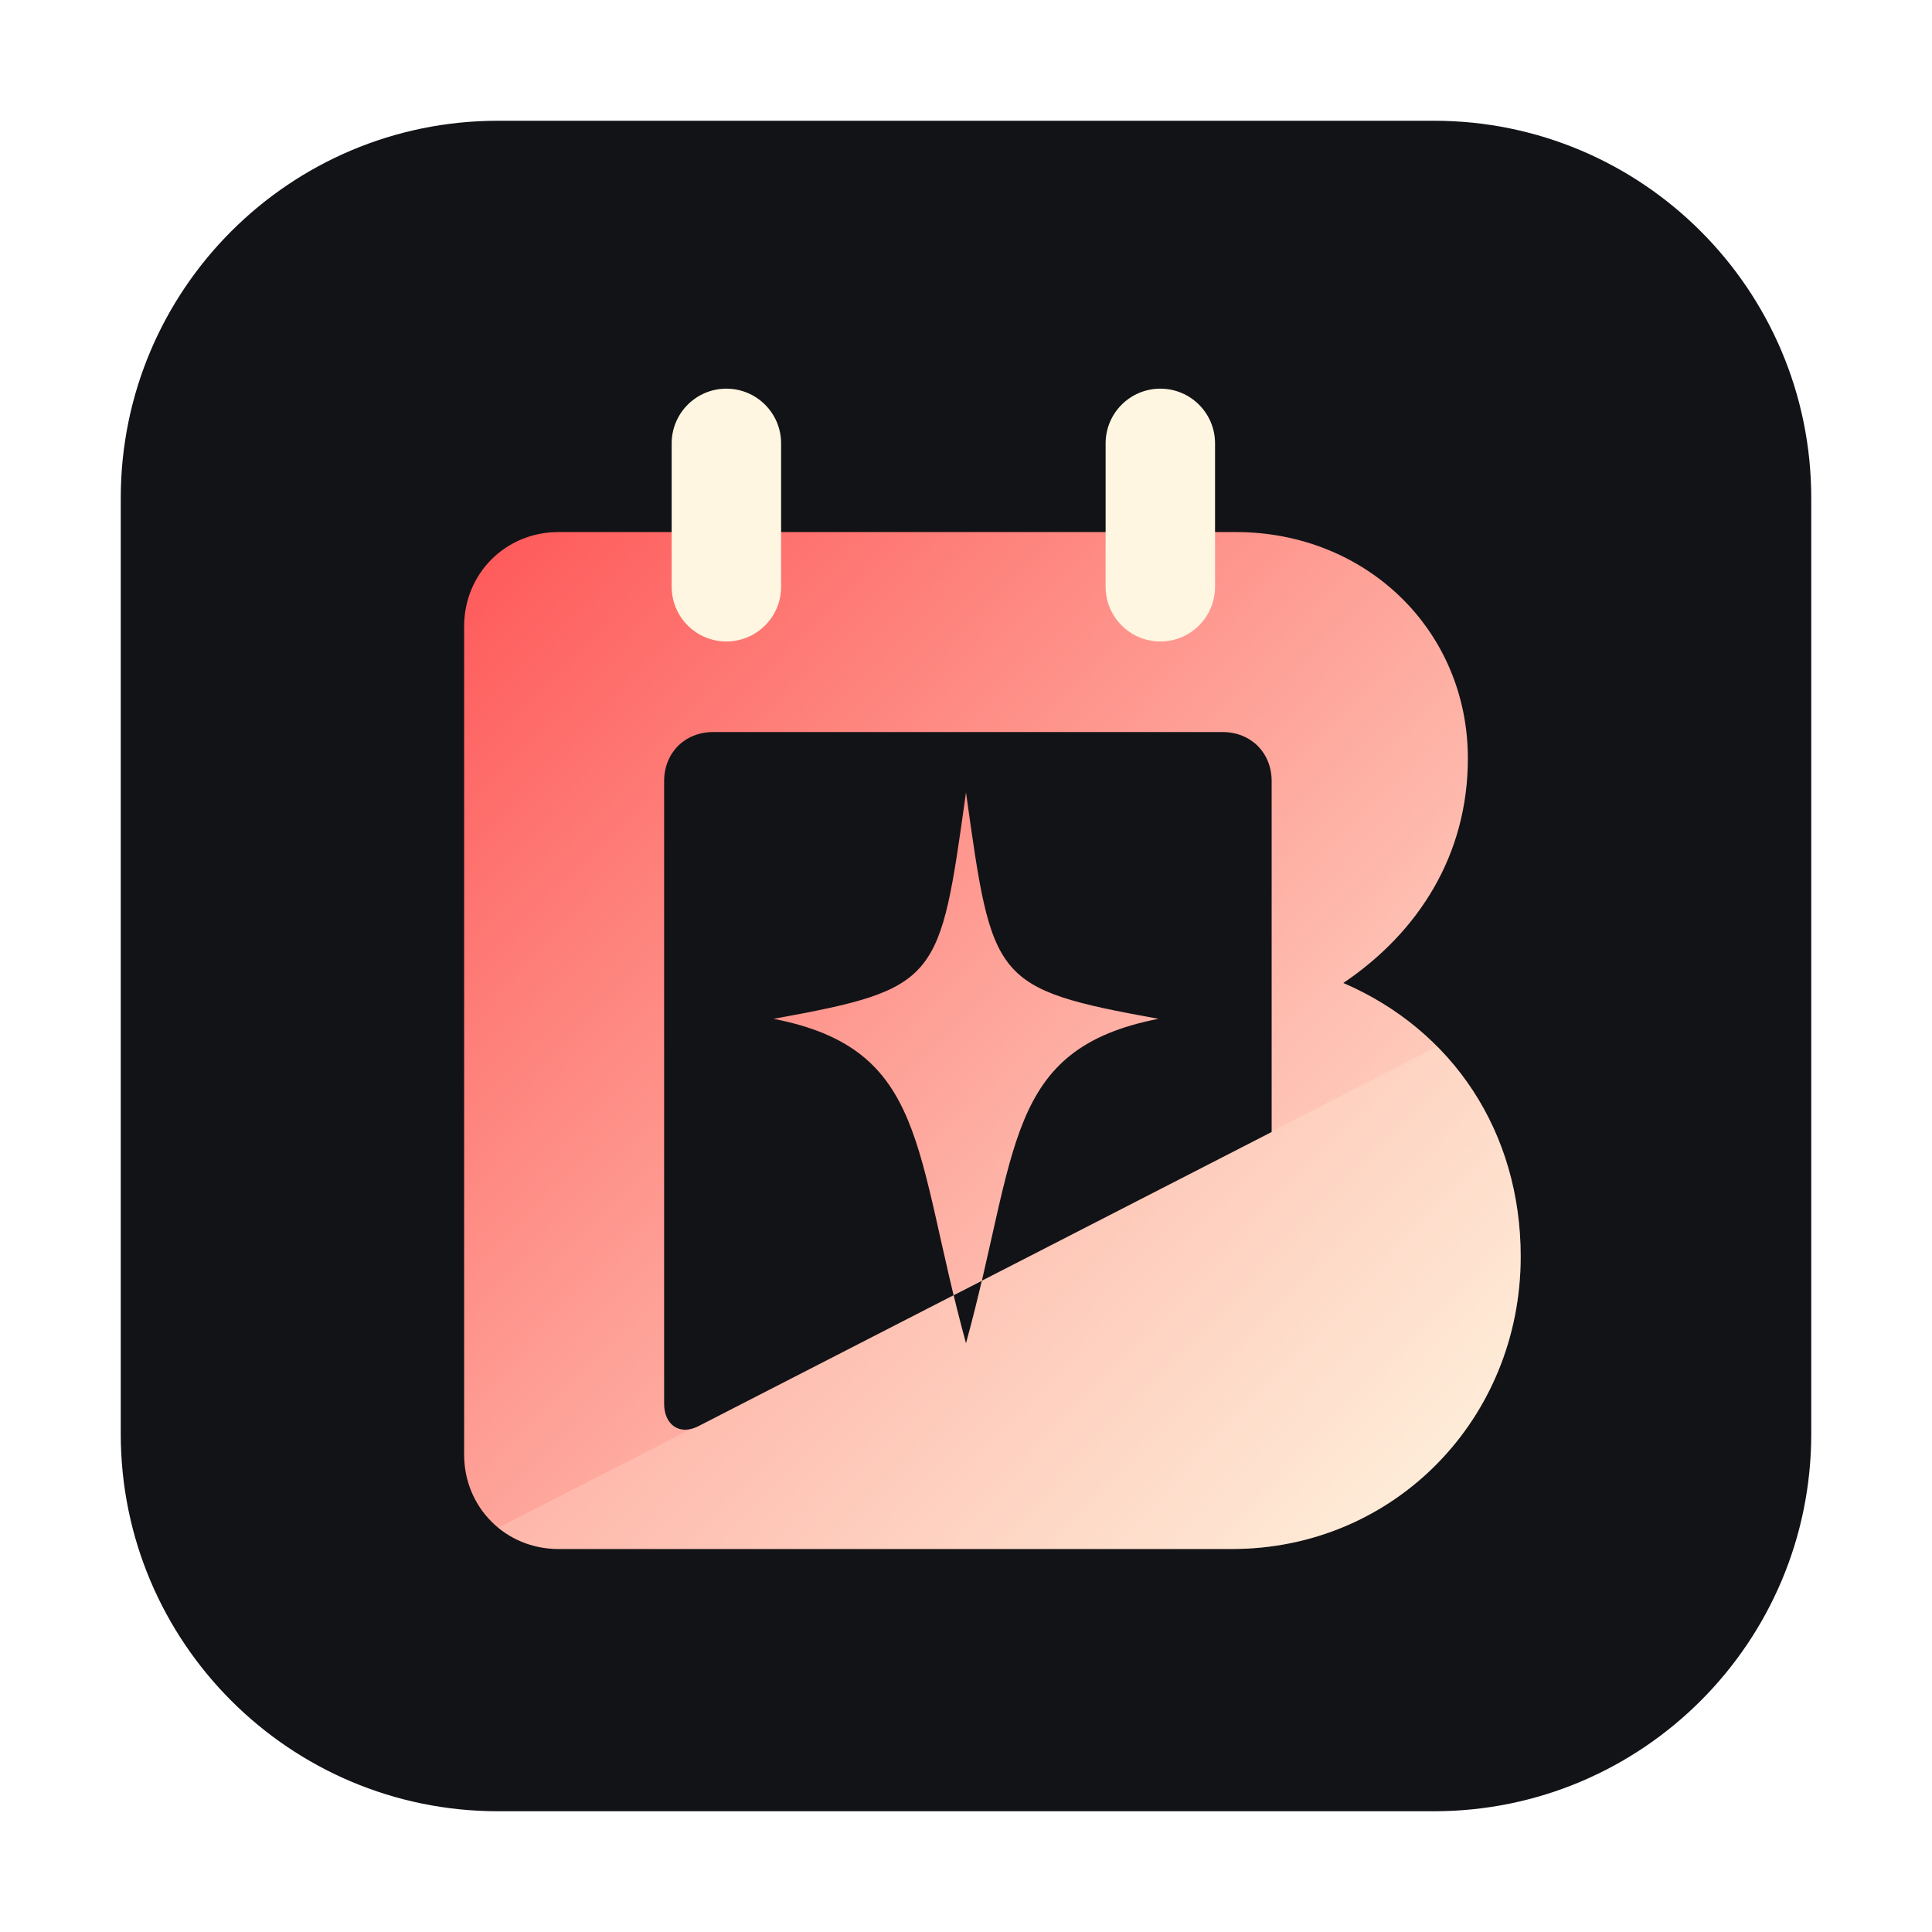
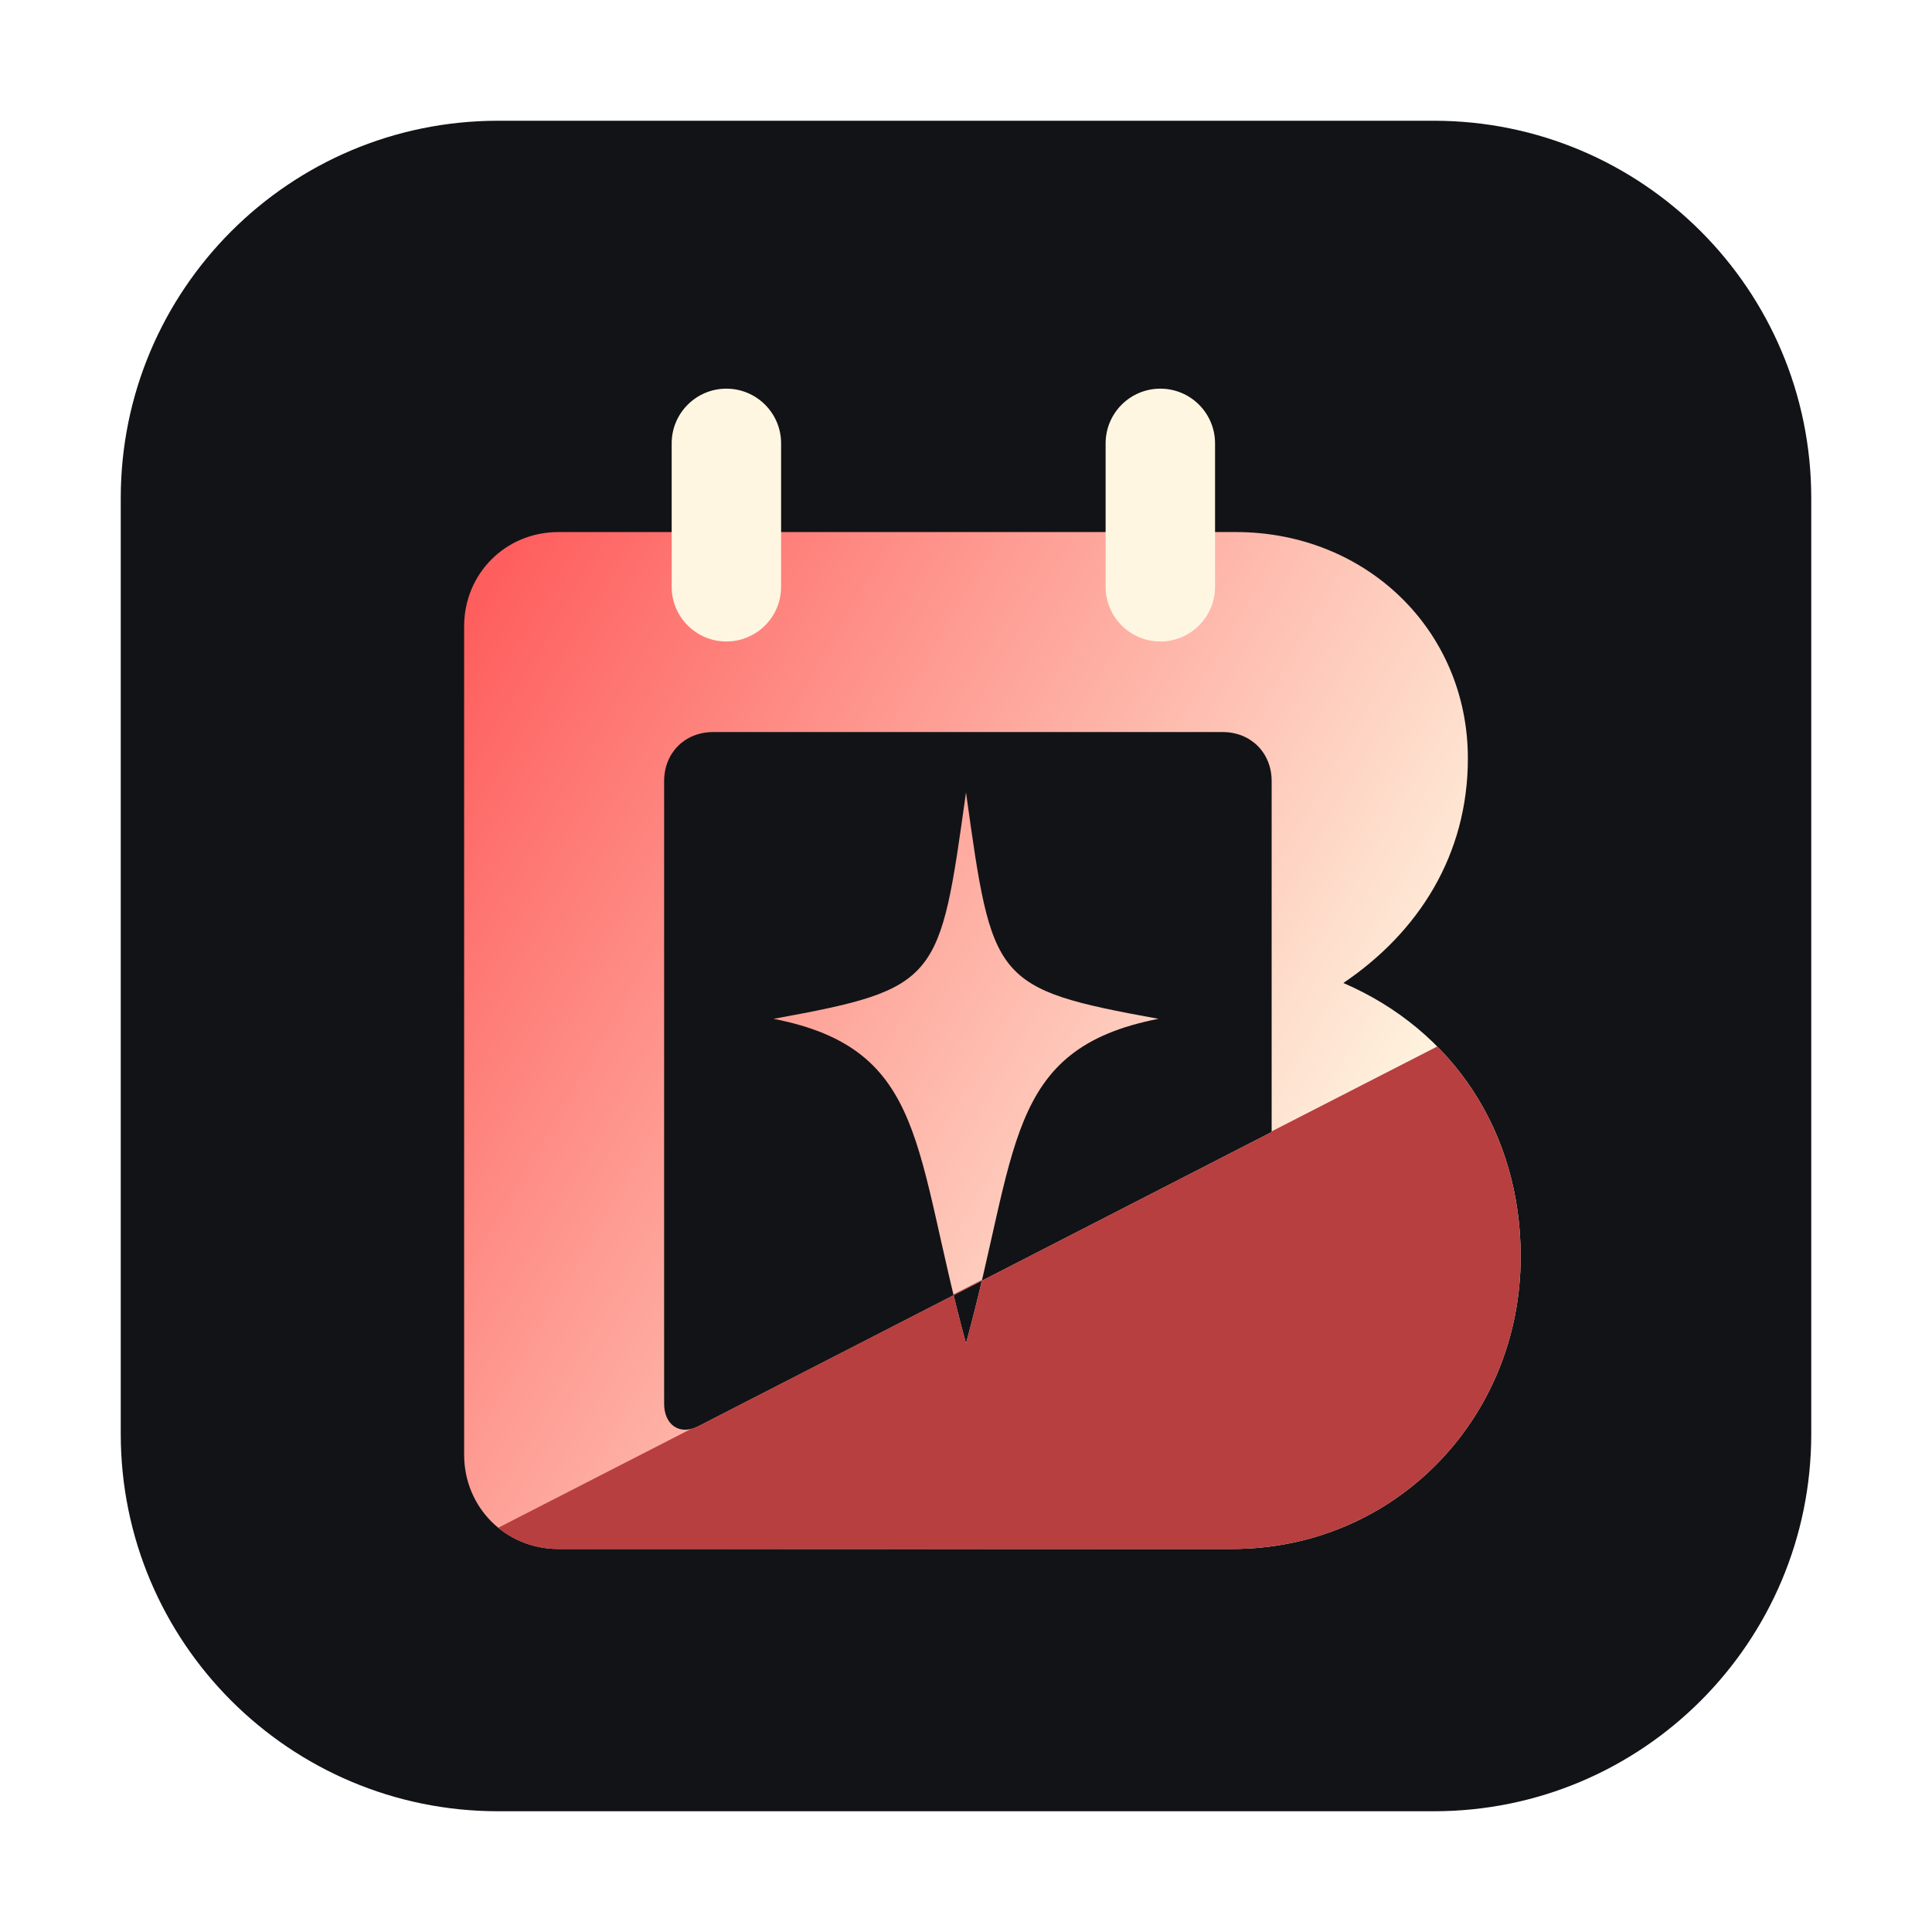
<svg xmlns="http://www.w3.org/2000/svg" viewBox="0 0 1024 1024">
  <rect x="64" y="64" width="896" height="896" rx="200" fill="#121317" />
  <defs>
-     <linearGradient id="grad" gradientUnits="userSpaceOnUse" x1="246" y1="282" x2="806" y2="821">
+     <linearGradient id="grad" gradientUnits="userSpaceOnUse" x1="246" y1="282" x2="760" y2="580">
      <stop offset="0" stop-color="#fe5858" />
      <stop offset="1" stop-color="#fef6e1" />
    </linearGradient>
    <clipPath id="page">
      <path clip-rule="evenodd" d="M296 282H655C724 282 778 334 778 402C778 453 752 494 712 521C770 546 806 600 806 666C806 752 739 821 653 821H296C268 821 246 799 246 771V332C246 304 268 282 296 282Z M378 388H648C663 388 674 399 674 414V600L370 756C360 761 352 755 352 744V414C352 399 363 388 378 388Z M512 420C526 520 526 524 614 540C532 556 540 610 512 712C484 610 492 556 410 540C498 524 498 520 512 420Z" />
    </clipPath>
  </defs>
  <path fill="url(#grad)" fill-rule="evenodd" d="M296 282H655C724 282 778 334 778 402C778 453 752 494 712 521C770 546 806 600 806 666C806 752 739 821 653 821H296C268 821 246 799 246 771V332C246 304 268 282 296 282Z M378 388H648C663 388 674 399 674 414V600L370 756C360 761 352 755 352 744V414C352 399 363 388 378 388Z M512 420C526 520 526 524 614 540C532 556 540 610 512 712C484 610 492 556 410 540C498 524 498 520 512 420Z" />
-   <path clip-path="url(#page)" fill="#fef6e1" fill-opacity="0.22" d="M246 819L806 532V840H230Z" />
+   <path clip-path="url(#page)" fill="#b73f3f" d="M246 819L806 532V840H230Z" />
  <rect x="356" y="206" width="58" height="134" rx="29" fill="#fef6e1" />
  <rect x="586" y="206" width="58" height="134" rx="29" fill="#fef6e1" />
</svg>
